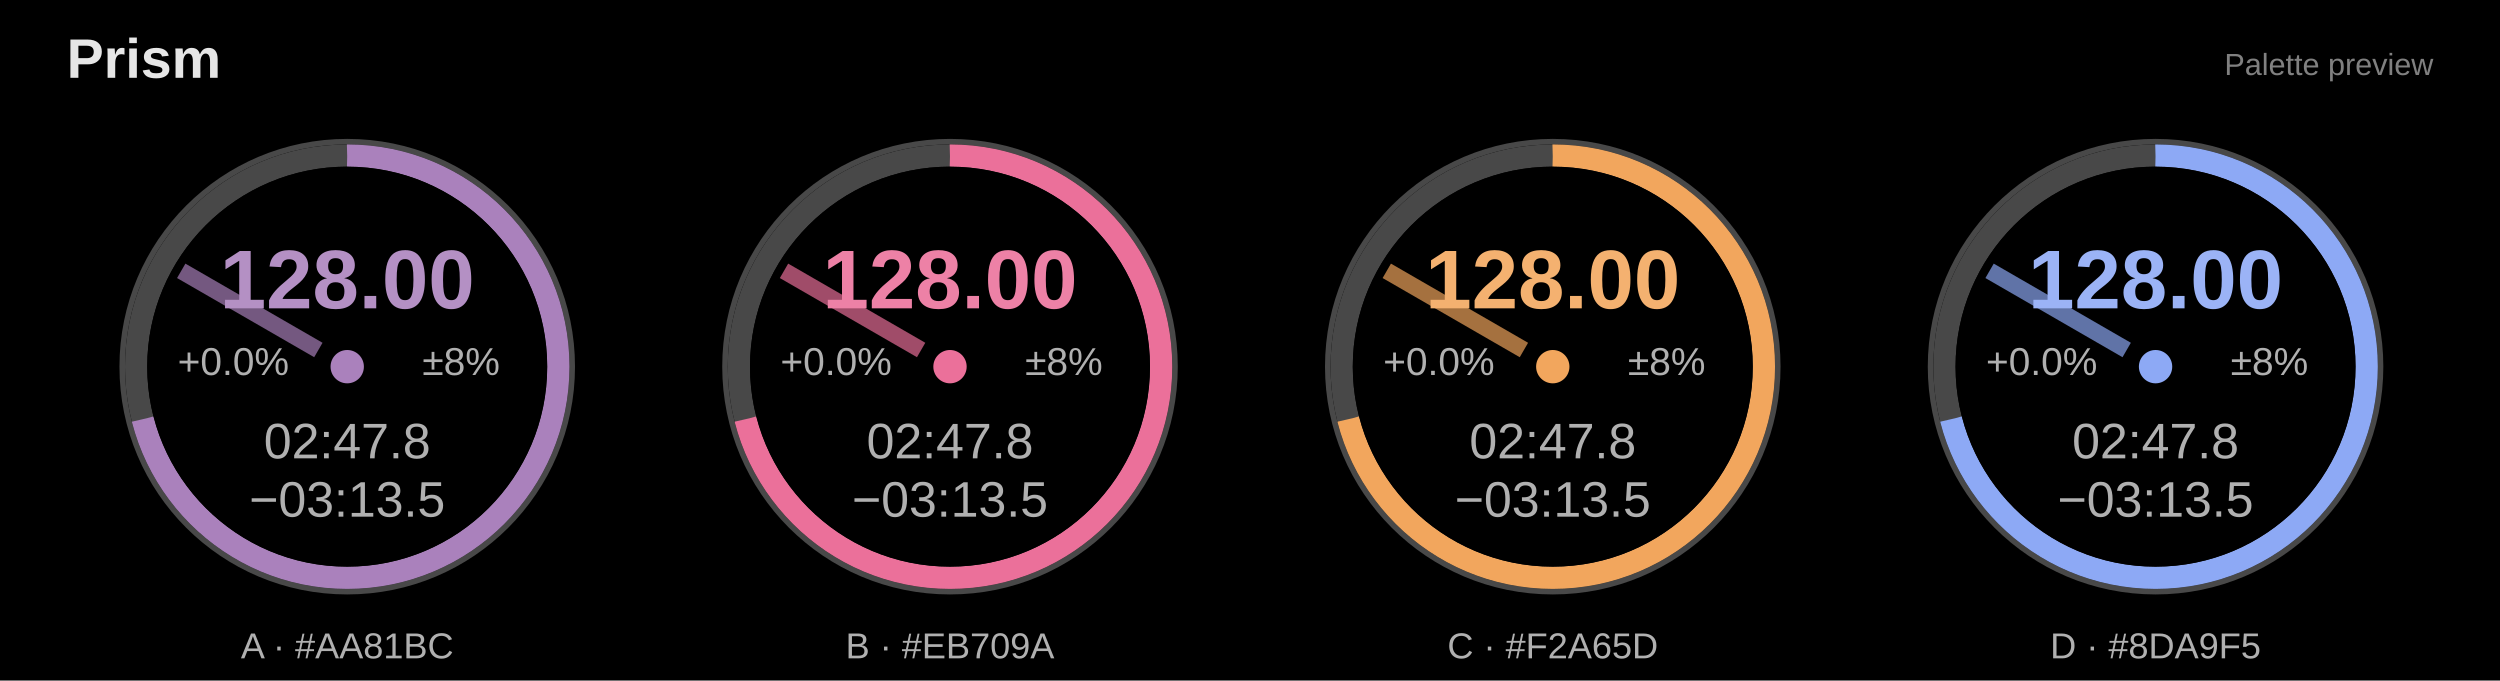
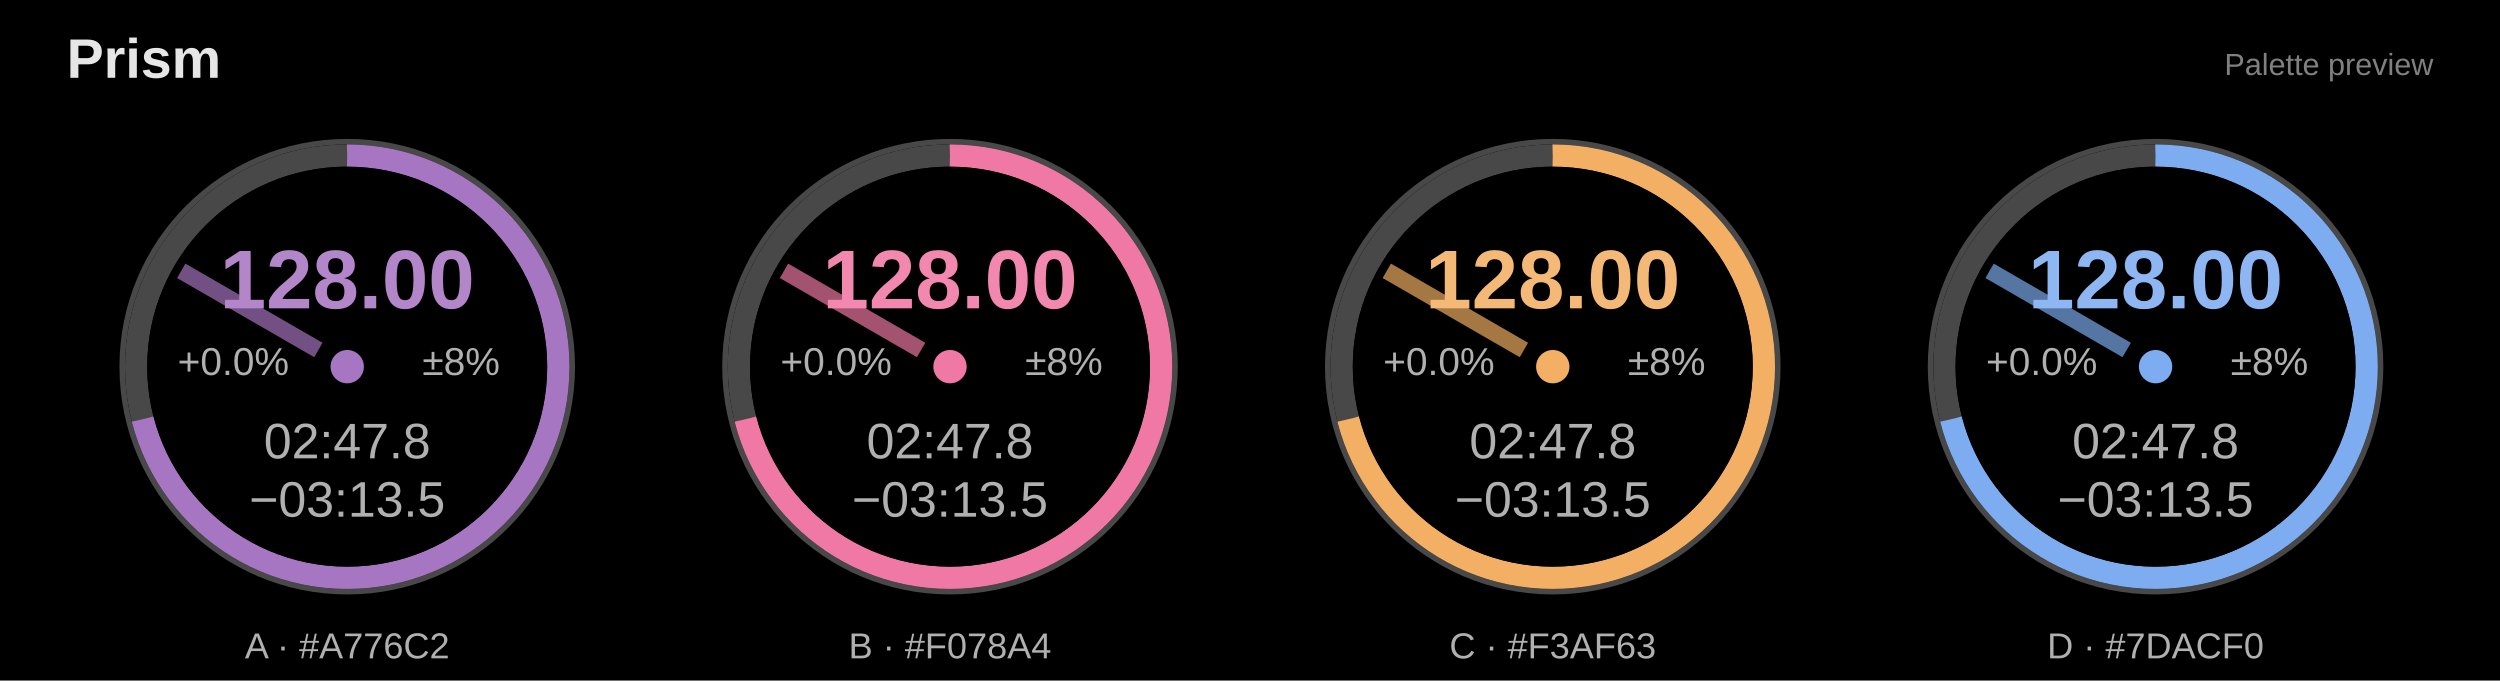
<svg xmlns="http://www.w3.org/2000/svg" width="900" height="245" viewBox="0 0 900 245" role="img" aria-labelledby="title desc">
  <style>text{font-family:Arial,Helvetica,sans-serif;font-variant-numeric:tabular-nums}</style>
  <rect width="900" height="245" fill="#000000" />
  <g transform="translate(0,0)">
    <text x="24" y="28" fill="#E6E6E6" font-size="20" text-anchor="start" font-weight="600">Prism</text>
    <text x="876" y="27" fill="#808080" font-size="11" text-anchor="end" font-weight="400">Palette preview</text>
    <g transform="translate(43,50)">
      <circle cx="82" cy="82" r="81" fill="#000000" stroke="#484848" stroke-width="2" />
      <circle cx="82" cy="82" r="76" fill="none" stroke="#484848" stroke-width="8" />
-       <circle cx="82" cy="82" r="76" fill="none" stroke="#AA81BC" stroke-width="8" stroke-dasharray="339.041 138.481" transform="rotate(-90 82 82)" />
+       <circle cx="82" cy="82" r="76" fill="none" stroke="#A776C2" stroke-width="8" stroke-dasharray="339.041 138.481" transform="rotate(-90 82 82)" />
      <circle cx="82" cy="82" r="71.5" fill="#000000" stroke="#000000" />
-       <rect x="79" y="13" width="6" height="57" fill="#745880" transform="rotate(-60 82 82)" />
-       <circle cx="82" cy="82" r="6" fill="#AA81BC" />
-       <text x="82" y="61" fill="#B490C4" font-size="30" text-anchor="middle" font-weight="700">128.00</text>
+       <rect x="79" y="13" width="6" height="57" fill="#725084" transform="rotate(-60 82 82)" />
+       <circle cx="82" cy="82" r="6" fill="#A776C2" />
+       <text x="82" y="61" fill="#B286C9" font-size="30" text-anchor="middle" font-weight="700">128.00</text>
      <text x="41" y="85" fill="#B0B0B0" font-size="14" text-anchor="middle" font-weight="400">+0.0%</text>
      <text x="123" y="85" fill="#B0B0B0" font-size="14" text-anchor="middle" font-weight="400">±8%</text>
      <text x="82" y="115" fill="#B0B0B0" font-size="18" text-anchor="middle" font-weight="400">02:47.8</text>
      <text x="82" y="136" fill="#B0B0B0" font-size="18" text-anchor="middle" font-weight="400">−03:13.5</text>
-       <text x="82" y="187" fill="#B0B0B0" font-size="13" text-anchor="middle" font-weight="400">A  ·  #AA81BC</text>
+       <text x="82" y="187" fill="#B0B0B0" font-size="13" text-anchor="middle" font-weight="400">A  ·  #A776C2</text>
    </g>
    <g transform="translate(260,50)">
      <circle cx="82" cy="82" r="81" fill="#000000" stroke="#484848" stroke-width="2" />
      <circle cx="82" cy="82" r="76" fill="none" stroke="#484848" stroke-width="8" />
-       <circle cx="82" cy="82" r="76" fill="none" stroke="#EB709A" stroke-width="8" stroke-dasharray="339.041 138.481" transform="rotate(-90 82 82)" />
+       <circle cx="82" cy="82" r="76" fill="none" stroke="#F078A4" stroke-width="8" stroke-dasharray="339.041 138.481" transform="rotate(-90 82 82)" />
      <circle cx="82" cy="82" r="71.5" fill="#000000" stroke="#000000" />
-       <rect x="79" y="13" width="6" height="57" fill="#A04C69" transform="rotate(-60 82 82)" />
-       <circle cx="82" cy="82" r="6" fill="#EB709A" />
-       <text x="82" y="61" fill="#ED81A6" font-size="30" text-anchor="middle" font-weight="700">128.00</text>
+       <rect x="79" y="13" width="6" height="57" fill="#A35270" transform="rotate(-60 82 82)" />
+       <circle cx="82" cy="82" r="6" fill="#F078A4" />
+       <text x="82" y="61" fill="#F288AF" font-size="30" text-anchor="middle" font-weight="700">128.00</text>
      <text x="41" y="85" fill="#B0B0B0" font-size="14" text-anchor="middle" font-weight="400">+0.0%</text>
      <text x="123" y="85" fill="#B0B0B0" font-size="14" text-anchor="middle" font-weight="400">±8%</text>
      <text x="82" y="115" fill="#B0B0B0" font-size="18" text-anchor="middle" font-weight="400">02:47.8</text>
      <text x="82" y="136" fill="#B0B0B0" font-size="18" text-anchor="middle" font-weight="400">−03:13.5</text>
-       <text x="82" y="187" fill="#B0B0B0" font-size="13" text-anchor="middle" font-weight="400">B  ·  #EB709A</text>
+       <text x="82" y="187" fill="#B0B0B0" font-size="13" text-anchor="middle" font-weight="400">B  ·  #F078A4</text>
    </g>
    <g transform="translate(477,50)">
      <circle cx="82" cy="82" r="81" fill="#000000" stroke="#484848" stroke-width="2" />
      <circle cx="82" cy="82" r="76" fill="none" stroke="#484848" stroke-width="8" />
-       <circle cx="82" cy="82" r="76" fill="none" stroke="#F2A65D" stroke-width="8" stroke-dasharray="339.041 138.481" transform="rotate(-90 82 82)" />
+       <circle cx="82" cy="82" r="76" fill="none" stroke="#F3AF63" stroke-width="8" stroke-dasharray="339.041 138.481" transform="rotate(-90 82 82)" />
      <circle cx="82" cy="82" r="71.5" fill="#000000" stroke="#000000" />
-       <rect x="79" y="13" width="6" height="57" fill="#A5713F" transform="rotate(-60 82 82)" />
-       <circle cx="82" cy="82" r="6" fill="#F2A65D" />
-       <text x="82" y="61" fill="#F4B170" font-size="30" text-anchor="middle" font-weight="700">128.00</text>
+       <rect x="79" y="13" width="6" height="57" fill="#A57743" transform="rotate(-60 82 82)" />
+       <circle cx="82" cy="82" r="6" fill="#F3AF63" />
+       <text x="82" y="61" fill="#F4B976" font-size="30" text-anchor="middle" font-weight="700">128.00</text>
      <text x="41" y="85" fill="#B0B0B0" font-size="14" text-anchor="middle" font-weight="400">+0.0%</text>
      <text x="123" y="85" fill="#B0B0B0" font-size="14" text-anchor="middle" font-weight="400">±8%</text>
      <text x="82" y="115" fill="#B0B0B0" font-size="18" text-anchor="middle" font-weight="400">02:47.8</text>
      <text x="82" y="136" fill="#B0B0B0" font-size="18" text-anchor="middle" font-weight="400">−03:13.5</text>
-       <text x="82" y="187" fill="#B0B0B0" font-size="13" text-anchor="middle" font-weight="400">C  ·  #F2A65D</text>
+       <text x="82" y="187" fill="#B0B0B0" font-size="13" text-anchor="middle" font-weight="400">C  ·  #F3AF63</text>
    </g>
    <g transform="translate(694,50)">
      <circle cx="82" cy="82" r="81" fill="#000000" stroke="#484848" stroke-width="2" />
      <circle cx="82" cy="82" r="76" fill="none" stroke="#484848" stroke-width="8" />
-       <circle cx="82" cy="82" r="76" fill="none" stroke="#8DA9F5" stroke-width="8" stroke-dasharray="339.041 138.481" transform="rotate(-90 82 82)" />
+       <circle cx="82" cy="82" r="76" fill="none" stroke="#7DACF0" stroke-width="8" stroke-dasharray="339.041 138.481" transform="rotate(-90 82 82)" />
      <circle cx="82" cy="82" r="71.5" fill="#000000" stroke="#000000" />
-       <rect x="79" y="13" width="6" height="57" fill="#6073A7" transform="rotate(-60 82 82)" />
-       <circle cx="82" cy="82" r="6" fill="#8DA9F5" />
-       <text x="82" y="61" fill="#9BB3F6" font-size="30" text-anchor="middle" font-weight="700">128.00</text>
+       <rect x="79" y="13" width="6" height="57" fill="#5575A3" transform="rotate(-60 82 82)" />
+       <circle cx="82" cy="82" r="6" fill="#7DACF0" />
+       <text x="82" y="61" fill="#8DB6F2" font-size="30" text-anchor="middle" font-weight="700">128.00</text>
      <text x="41" y="85" fill="#B0B0B0" font-size="14" text-anchor="middle" font-weight="400">+0.0%</text>
      <text x="123" y="85" fill="#B0B0B0" font-size="14" text-anchor="middle" font-weight="400">±8%</text>
      <text x="82" y="115" fill="#B0B0B0" font-size="18" text-anchor="middle" font-weight="400">02:47.8</text>
      <text x="82" y="136" fill="#B0B0B0" font-size="18" text-anchor="middle" font-weight="400">−03:13.5</text>
-       <text x="82" y="187" fill="#B0B0B0" font-size="13" text-anchor="middle" font-weight="400">D  ·  #8DA9F5</text>
+       <text x="82" y="187" fill="#B0B0B0" font-size="13" text-anchor="middle" font-weight="400">D  ·  #7DACF0</text>
    </g>
  </g>
</svg>
